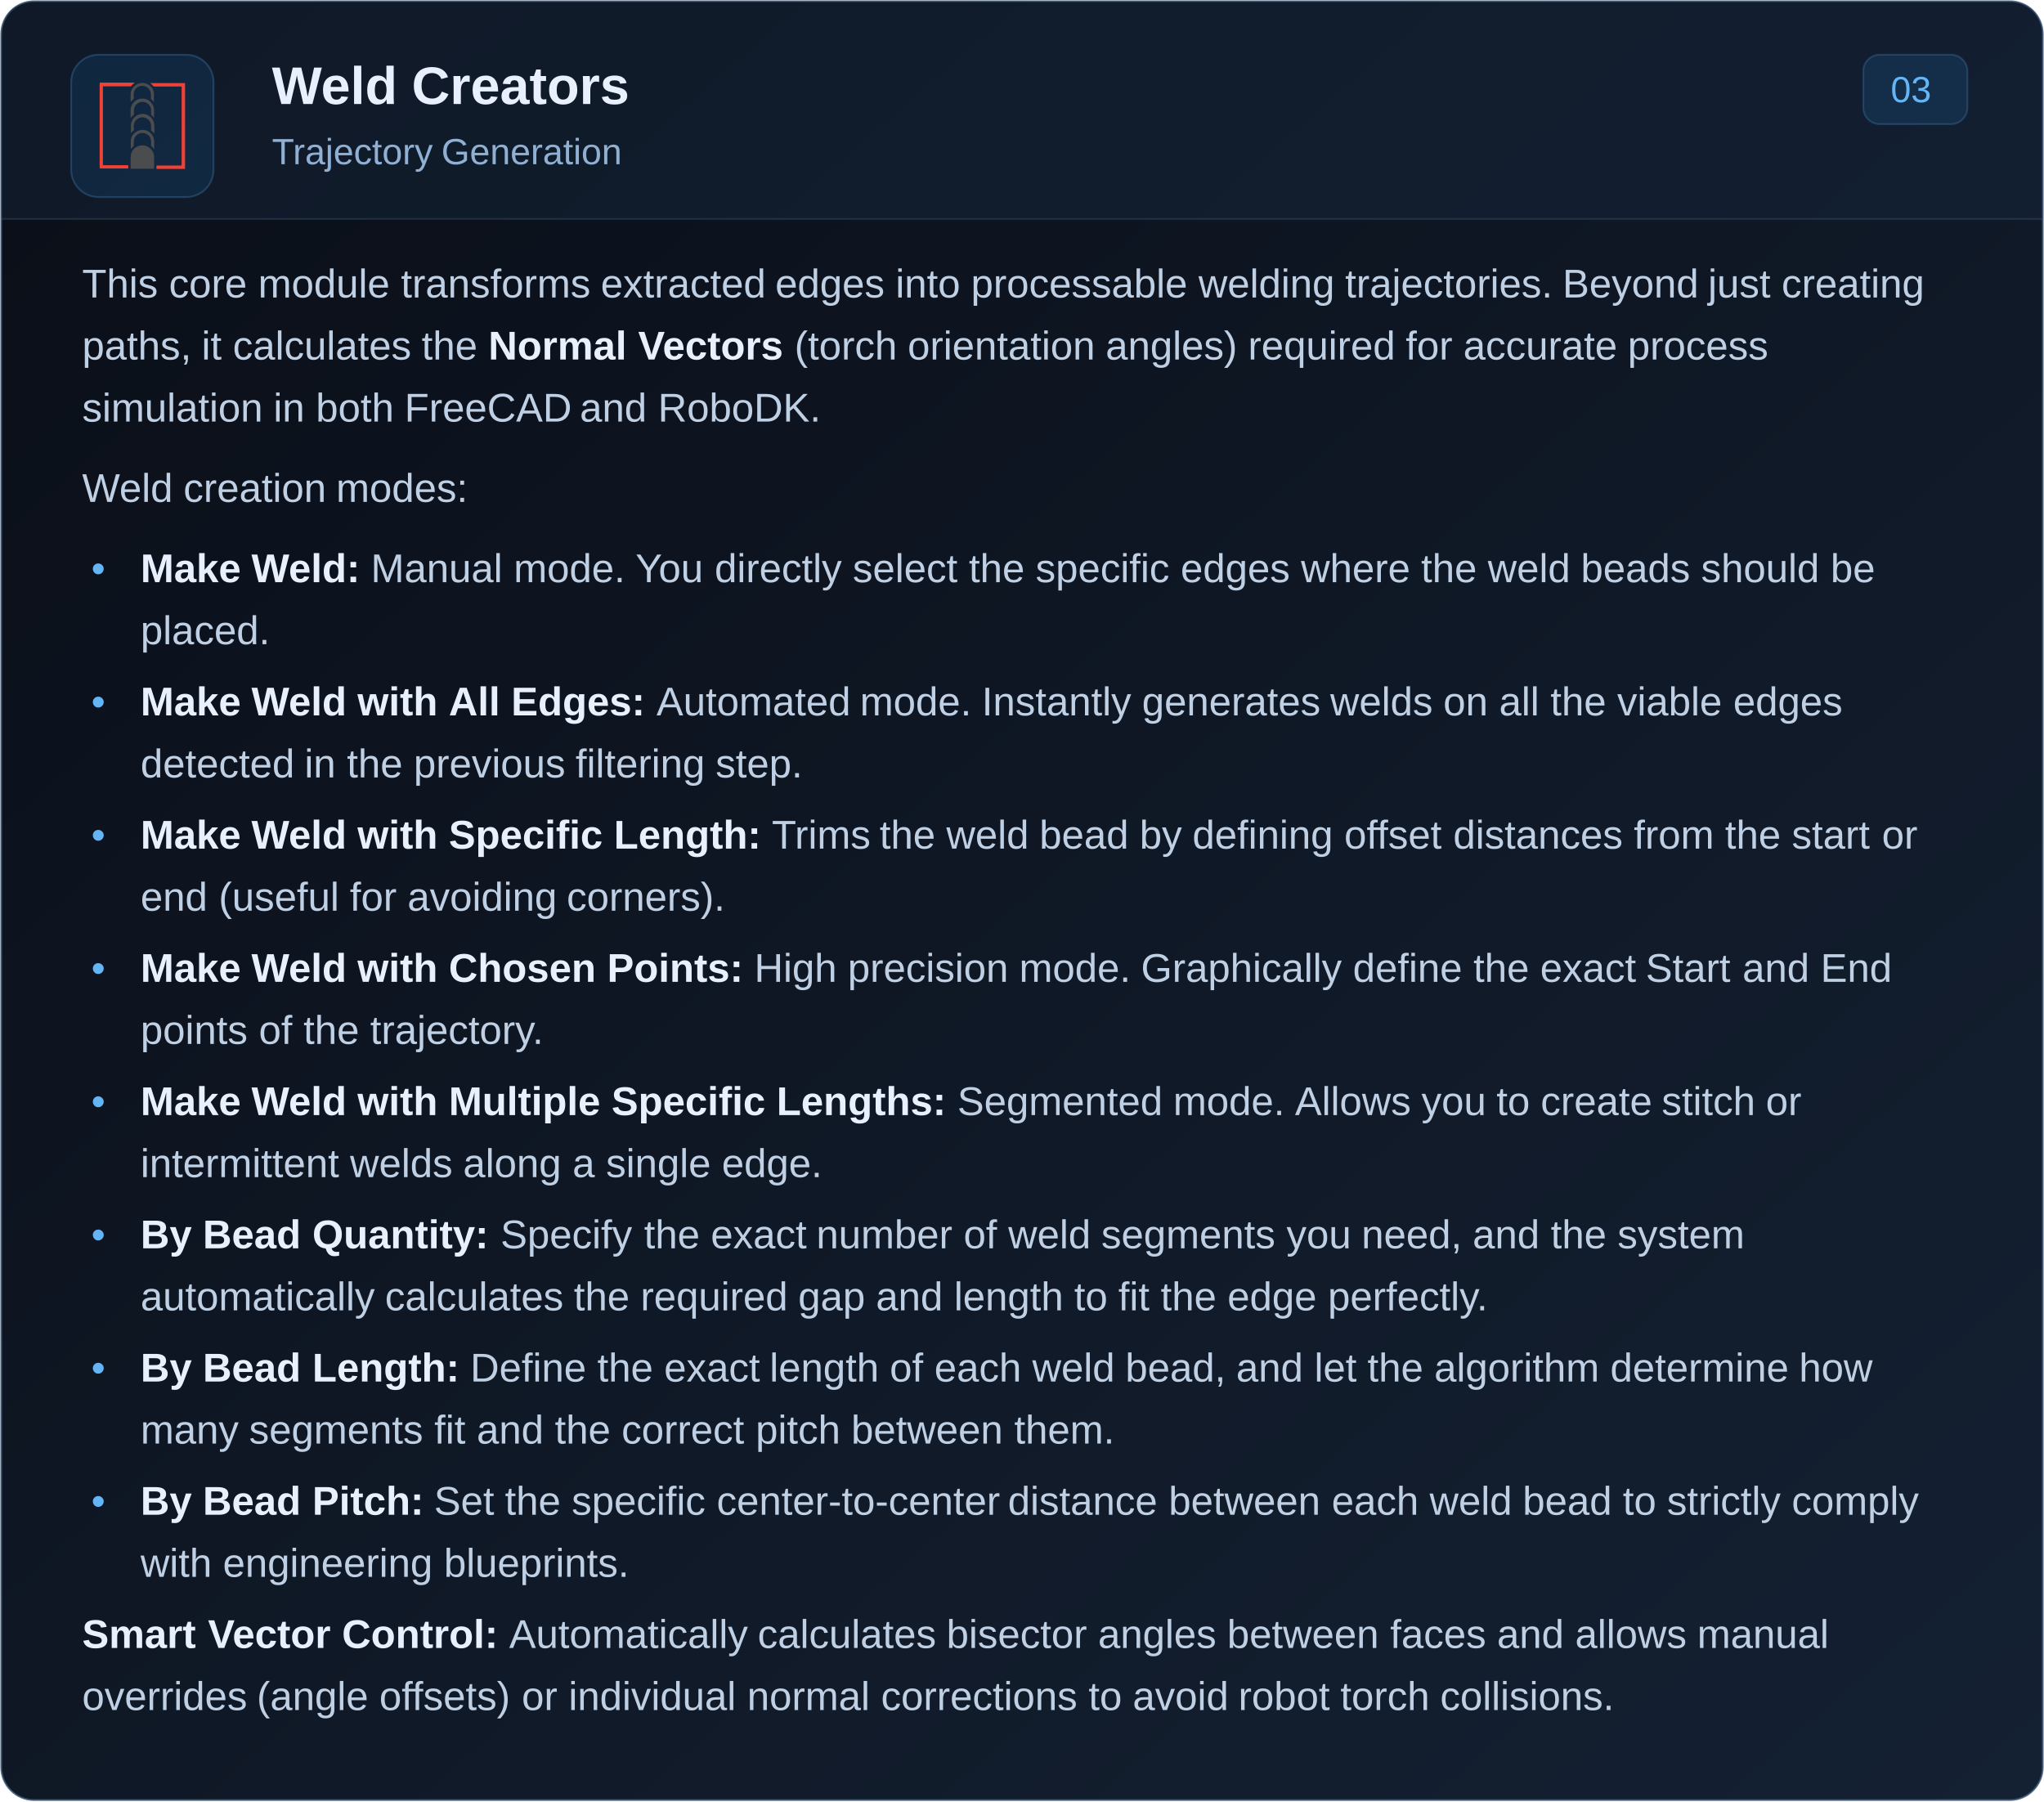
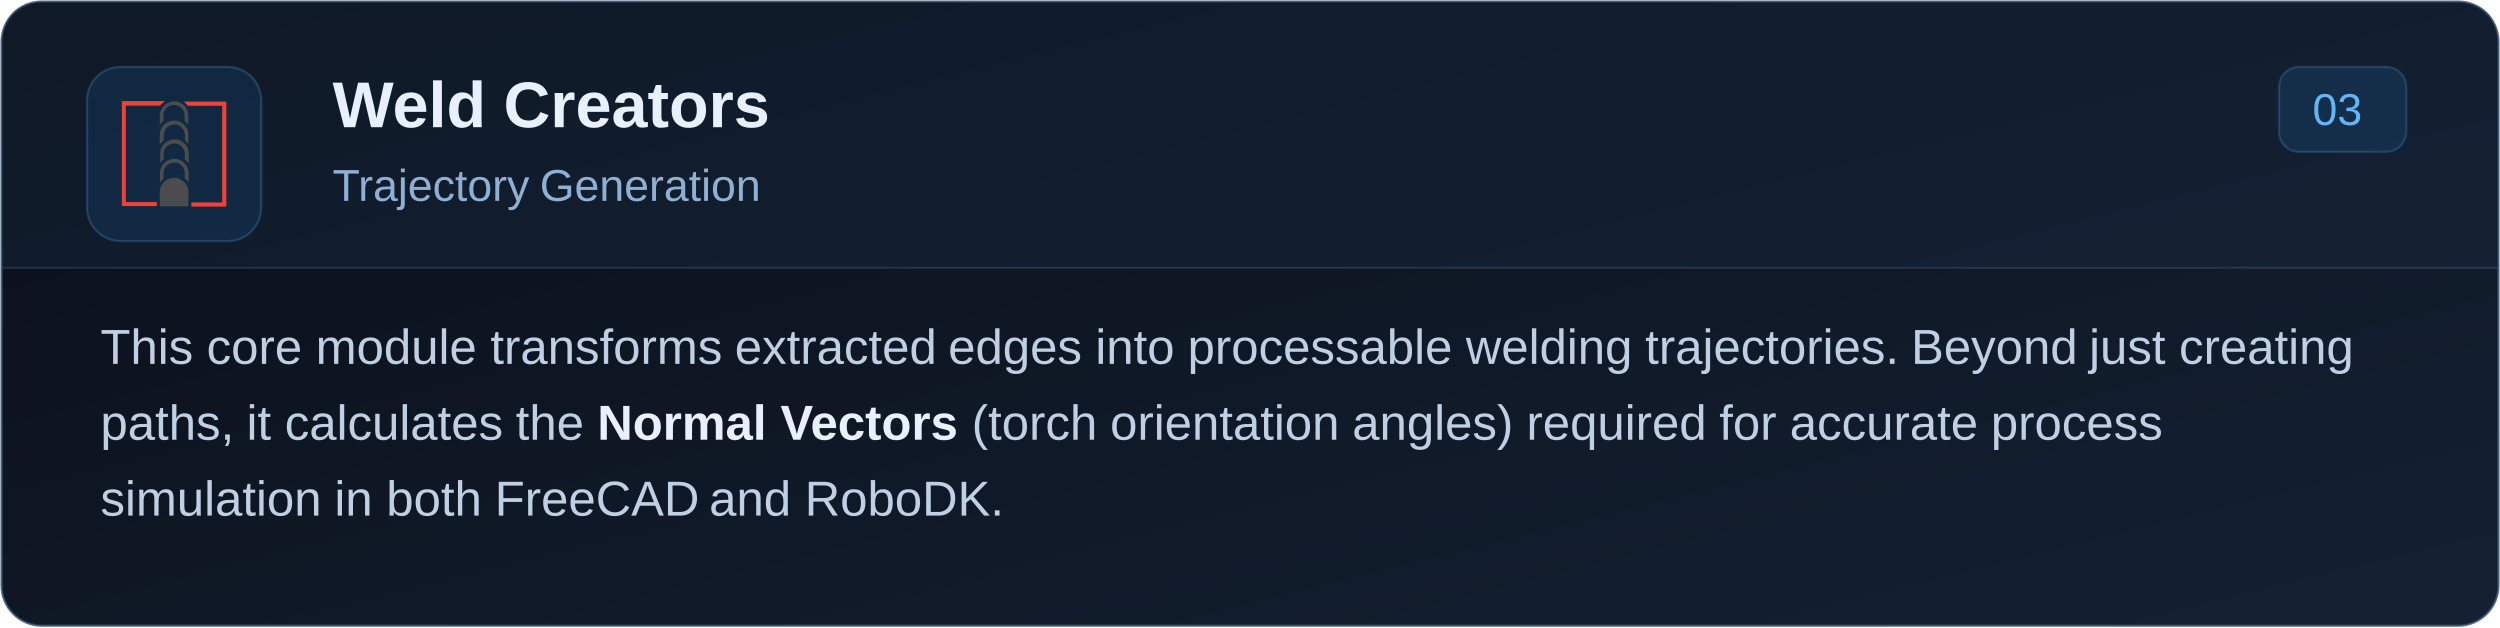
- <svg xmlns="http://www.w3.org/2000/svg" width="1120" height="987" viewBox="0 0 1120 987" role="img" aria-labelledby="title description">
+ <svg xmlns="http://www.w3.org/2000/svg" width="1120" height="281" viewBox="0 0 1120 281" role="img" aria-labelledby="title description">
  <defs>
    <linearGradient id="panel-bg" x2="1" y2="1">
      <stop stop-color="#0A0E17" />
      <stop offset="1" stop-color="#142133" />
    </linearGradient>
  </defs>
-   <rect x=".7" y=".7" width="1118.6" height="985.6" rx="18" fill="url(#panel-bg)" stroke="#365171" stroke-opacity=".8" />
+   <rect x=".7" y=".7" width="1118.6" height="279.6" rx="18" fill="url(#panel-bg)" stroke="#365171" stroke-opacity=".8" />
  <path d="M20 1H1100Q1119 1 1119 20V120H1V20Q1 1 20 1" fill="#182A44" fill-opacity=".38" />
  <text x="149.00" y="57.00" font-family="Arial, Helvetica, sans-serif" font-size="29" font-weight="700" fill="#E8F0FE">Weld</text>
  <text x="225.59" y="57.00" font-family="Arial, Helvetica, sans-serif" font-size="29" font-weight="700" fill="#E8F0FE">Creators</text>
  <text x="149.00" y="90.00" font-family="Arial, Helvetica, sans-serif" font-size="20" font-weight="400" fill="#8FAFD3">Trajectory</text>
  <text x="241.83" y="90.00" font-family="Arial, Helvetica, sans-serif" font-size="20" font-weight="400" fill="#8FAFD3">Generation</text>
  <rect x="1021" y="30" width="57" height="38" rx="9" fill="#1E88E5" fill-opacity=".14" stroke="#64B5F6" stroke-opacity=".2" />
  <text x="1036" y="56" fill="#64B5F6" font-family="Arial, Helvetica, sans-serif" font-size="20" font-weight="400">03</text>
  <rect x="39" y="30" width="78" height="78" rx="15" fill="#1E88E5" fill-opacity=".13" stroke="#64B5F6" stroke-opacity=".22" />
  <svg version="1.1" viewBox="0 0 64 64" x="52" y="43" width="52" height="52" preserveAspectRatio="xMidYMid meet">
    <defs>
      <style>
      .cls-1 {
        fill: #ef4136;
      }

      .cls-2 {
        mask: url(#mask);
      }

      .cls-3 {
        filter: url(#luminosity-invert-noclip);
      }

      .cls-4 {
        fill: #4b4c4d;
      }

      .cls-5 {
        fill: #f1f1f1;
      }

      .cls-6 {
        fill: #4b4c4e;
      }
    </style>
      <filter id="icon-luminosity-invert-noclip" x="24.1" y="45.1" width="15.9" height="15.9" color-interpolation-filters="sRGB" filterUnits="userSpaceOnUse">
        <feColorMatrix result="cm" values="-1 0 0 0 1 0 -1 0 0 1 0 0 -1 0 1 0 0 0 1 0" />
        <feFlood flood-color="#fff" result="bg" />
        <feBlend in="cm" in2="bg" />
      </filter>
      <mask id="icon-mask" x="24.1" y="45.1" width="15.9" height="15.9" maskUnits="userSpaceOnUse">
        <g class="cls-3">
          <path class="cls-5" d="M32,58.9c-1.9,0-3.7,0-5.6,0-.2,0-.3,0-.3-.3,0-2,0-3.9,0-5.9,0-2.7,2.4-5.2,5.1-5.5,3.1-.4,6.1,1.8,6.5,5.1,0,.5,0,1,0,1.5,0,1.6,0,3.1,0,4.7,0,.3,0,.4-.4.4-1.8,0-3.6,0-5.5,0,0,0,0,0,0,0Z" />
        </g>
      </mask>
    </defs>
    <g>
      <g id="icon-svg2816">
        <g id="icon-_x3C_defs">
        </g>
        <path class="cls-1" d="M37.5,3.1c.1,0,.2,0,.3,0,7.5,0,15,0,22.5,0,.5,0,.5,0,.5.6,0,5.4,0,10.9,0,16.3,0,4.8,0,9.5,0,14.3,0,7.4,0,14.9,0,22.3,0,1.3,0,2.7,0,4,0,.3,0,.4-.4.4-6.2,0-12.4,0-18.6,0-.3,0-.4,0-.3-.3,0-.5,0-1.1,0-1.6,0-.3,0-.4.3-.4.4,0,.8,0,1.1,0,5.1,0,10.2,0,15.3,0,.2,0,.3,0,.3-.3,0-8.4,0-16.9,0-25.3,0-9.1,0-18.2,0-27.3,0-.3-.1-.4-.4-.4-6,0-12,0-18.1,0-.3,0-.5,0-.7-.3-.6-.8-1.3-1.4-2-2Z" />
        <path class="cls-1" d="M26.6,3.1c-.9.6-1.6,1.3-2.2,2.1-.1.1-.2.1-.4.1-1.8,0-3.6,0-5.4,0-4.3,0-8.6,0-13,0-.2,0-.3,0-.2.2,0,.1,0,.2,0,.3,0,8.5,0,17.1,0,25.6,0,8.9,0,17.8,0,26.7,0,.3,0,.4.4.4,5.5,0,10.9,0,16.4,0,.2,0,.3,0,.3.3,0,.5,0,1.1,0,1.6,0,.3,0,.4-.3.3-1.4,0-2.9,0-4.3,0-4.7,0-9.4,0-14.1,0q-.6,0-.6-.6c0-8.3,0-16.7,0-25,0-9.2,0-18.4,0-27.6,0-1.4,0-2.9,0-4.3,0-.3,0-.4.3-.4,7.7,0,15.3,0,23,0,0,0,0,0,.2,0Z" />
        <g class="cls-2">
          <path class="cls-4" d="M32,60.9c-2.5,0-5,0-7.5,0-.3,0-.4,0-.4-.4,0-2.5,0-5,0-7.5,0-3.9,2.8-7.2,6.7-7.8,4.5-.7,8.7,2.6,9.1,7.1,0,.3,0,.6,0,.9,0,2.5,0,5,0,7.4,0,.3,0,.3-.3.3-1.9,0-3.8,0-5.6,0-.7,0-1.3,0-2,0h0Z" />
        </g>
        <path class="cls-6" d="M24.1,26.5c0-.7,0-1.4,0-2.2,0-1.2,0-2.4,0-3.5.3-3.4,3-6.5,6.4-7.1,3.5-.6,6.2.7,8.2,3.6.8,1.2,1.2,2.6,1.2,4.1,0,1.7,0,3.4,0,5,0,0,0,0,0,.2-.4-.5-.8-1-1.3-1.5,0,0,0,0,0,0-.7-.4-.7-1-.7-1.7,0-1,.1-2.1-.1-3.1-.5-2.3-2.4-4.1-4.8-4.5-3-.4-5.8,1.4-6.5,4.2-.2.7-.2,1.4-.2,2.1,0,.7,0,1.3,0,2,0,.2,0,.4-.2.5-.7.5-1.3,1.2-1.9,1.9Z" />
        <path class="cls-6" d="M39.9,37c-.6-.7-1.3-1.4-2-2-.1-.1,0-.2,0-.4,0-.8,0-1.7,0-2.5,0-3.1-2.2-5.5-5.2-5.9-3.2-.3-5.9,1.9-6.4,4.8-.2,1.1,0,2.3,0,3.4,0,.3,0,.5-.3.7-.6.5-1.2,1.1-1.7,1.8-.1-.1,0-.2,0-.4,0-1.5,0-3.1,0-4.6,0-4.6,3.8-8.1,8.2-8,3.7.1,6.9,3,7.5,6.6,0,.5.1,1,.1,1.6,0,1.5,0,3,0,4.5,0,0,0,.2,0,.2Z" />
        <path class="cls-6" d="M24.1,16c0-.2,0-.4,0-.6,0-1.7,0-3.4,0-5.1.2-3.2,2.5-5.9,5.5-6.9,4.5-1.5,9.5,1.4,10.2,6.4,0,.3,0,.7,0,1,0,1.7,0,3.4,0,5.1-.1,0-.2,0-.2-.2-.5-.7-1.1-1.3-1.7-1.8-.1-.1-.1-.2-.1-.4,0-.9,0-1.7,0-2.6,0-3-2.1-5.5-5.1-5.9-3.3-.4-6,1.8-6.5,4.8-.2,1.1,0,2.2,0,3.3,0,.4,0,.7-.4,1-.6.5-1.1,1.1-1.7,1.7Z" />
        <path class="cls-6" d="M39.8,47.5c-.5-.8-1.2-1.4-1.9-2-.1,0,0-.2,0-.3,0-.9,0-1.8,0-2.7,0-2.9-2.2-5.3-4.9-5.7-3.1-.5-5.9,1.5-6.6,4.3-.2.7-.2,1.3-.2,2,0,.7,0,1.5,0,2.2,0,.1,0,.3-.1.4-.7.6-1.3,1.2-1.9,1.9,0,0,0,0,0,0,0-.1,0-.2,0-.3,0-1.5,0-3.1,0-4.6,0-3.4,1.6-5.8,4.7-7.3,3.6-1.7,8-.3,10,3.1.7,1.2,1.1,2.6,1.1,4,0,1.6,0,3.1,0,4.7,0,.1,0,.2,0,.3,0,0,0,0,0,0Z" />
      </g>
    </g>
  </svg>
  <path d="M1 120H1119" stroke="#7CA3D2" stroke-opacity=".16" />
  <text x="45.00" y="163.00" font-family="Arial, Helvetica, sans-serif" font-size="22" font-weight="400" fill="#C0D0E4">This</text>
  <text x="92.56" y="163.00" font-family="Arial, Helvetica, sans-serif" font-size="22" font-weight="400" fill="#C0D0E4">core</text>
  <text x="141.42" y="163.00" font-family="Arial, Helvetica, sans-serif" font-size="22" font-weight="400" fill="#C0D0E4">module</text>
  <text x="219.69" y="163.00" font-family="Arial, Helvetica, sans-serif" font-size="22" font-weight="400" fill="#C0D0E4">transforms</text>
  <text x="329.17" y="163.00" font-family="Arial, Helvetica, sans-serif" font-size="22" font-weight="400" fill="#C0D0E4">extracted</text>
  <text x="424.78" y="163.00" font-family="Arial, Helvetica, sans-serif" font-size="22" font-weight="400" fill="#C0D0E4">edges</text>
  <text x="490.72" y="163.00" font-family="Arial, Helvetica, sans-serif" font-size="22" font-weight="400" fill="#C0D0E4">into</text>
  <text x="532.03" y="163.00" font-family="Arial, Helvetica, sans-serif" font-size="22" font-weight="400" fill="#C0D0E4">processable</text>
  <text x="656.70" y="163.00" font-family="Arial, Helvetica, sans-serif" font-size="22" font-weight="400" fill="#C0D0E4">welding</text>
  <text x="737.05" y="163.00" font-family="Arial, Helvetica, sans-serif" font-size="22" font-weight="400" fill="#C0D0E4">trajectories.</text>
  <text x="856.16" y="163.00" font-family="Arial, Helvetica, sans-serif" font-size="22" font-weight="400" fill="#C0D0E4">Beyond</text>
  <text x="935.92" y="163.00" font-family="Arial, Helvetica, sans-serif" font-size="22" font-weight="400" fill="#C0D0E4">just</text>
  <text x="976.20" y="163.00" font-family="Arial, Helvetica, sans-serif" font-size="22" font-weight="400" fill="#C0D0E4">creating</text>
  <text x="45.00" y="197.00" font-family="Arial, Helvetica, sans-serif" font-size="22" font-weight="400" fill="#C0D0E4">paths,</text>
  <text x="110.45" y="197.00" font-family="Arial, Helvetica, sans-serif" font-size="22" font-weight="400" fill="#C0D0E4">it</text>
  <text x="127.56" y="197.00" font-family="Arial, Helvetica, sans-serif" font-size="22" font-weight="400" fill="#C0D0E4">calculates</text>
  <text x="231.03" y="197.00" font-family="Arial, Helvetica, sans-serif" font-size="22" font-weight="400" fill="#C0D0E4">the</text>
  <text x="267.59" y="197.00" font-family="Arial, Helvetica, sans-serif" font-size="22" font-weight="700" fill="#E8F0FE">Normal</text>
  <text x="349.64" y="197.00" font-family="Arial, Helvetica, sans-serif" font-size="22" font-weight="700" fill="#E8F0FE">Vectors</text>
  <text x="435.34" y="197.00" font-family="Arial, Helvetica, sans-serif" font-size="22" font-weight="400" fill="#C0D0E4">(torch</text>
  <text x="497.33" y="197.00" font-family="Arial, Helvetica, sans-serif" font-size="22" font-weight="400" fill="#C0D0E4">orientation</text>
  <text x="605.80" y="197.00" font-family="Arial, Helvetica, sans-serif" font-size="22" font-weight="400" fill="#C0D0E4">angles)</text>
  <text x="683.84" y="197.00" font-family="Arial, Helvetica, sans-serif" font-size="22" font-weight="400" fill="#C0D0E4">required</text>
  <text x="770.23" y="197.00" font-family="Arial, Helvetica, sans-serif" font-size="22" font-weight="400" fill="#C0D0E4">for</text>
  <text x="801.80" y="197.00" font-family="Arial, Helvetica, sans-serif" font-size="22" font-weight="400" fill="#C0D0E4">accurate</text>
  <text x="891.89" y="197.00" font-family="Arial, Helvetica, sans-serif" font-size="22" font-weight="400" fill="#C0D0E4">process</text>
  <text x="45.00" y="231.00" font-family="Arial, Helvetica, sans-serif" font-size="22" font-weight="400" fill="#C0D0E4">simulation</text>
  <text x="149.81" y="231.00" font-family="Arial, Helvetica, sans-serif" font-size="22" font-weight="400" fill="#C0D0E4">in</text>
  <text x="173.05" y="231.00" font-family="Arial, Helvetica, sans-serif" font-size="22" font-weight="400" fill="#C0D0E4">both</text>
  <text x="221.64" y="231.00" font-family="Arial, Helvetica, sans-serif" font-size="22" font-weight="400" fill="#C0D0E4">FreeCAD</text>
  <text x="317.70" y="231.00" font-family="Arial, Helvetica, sans-serif" font-size="22" font-weight="400" fill="#C0D0E4">and</text>
  <text x="360.52" y="231.00" font-family="Arial, Helvetica, sans-serif" font-size="22" font-weight="400" fill="#C0D0E4">RoboDK.</text>
-   <text x="45.00" y="275.00" font-family="Arial, Helvetica, sans-serif" font-size="22" font-weight="400" fill="#C0D0E4">Weld</text>
-   <text x="100.50" y="275.00" font-family="Arial, Helvetica, sans-serif" font-size="22" font-weight="400" fill="#C0D0E4">creation</text>
-   <text x="184.16" y="275.00" font-family="Arial, Helvetica, sans-serif" font-size="22" font-weight="400" fill="#C0D0E4">modes:</text>
-   <text x="50" y="319" fill="#64B5F6" font-family="Arial, Helvetica, sans-serif" font-size="22" font-weight="400">•</text>
-   <text x="77.00" y="319.00" font-family="Arial, Helvetica, sans-serif" font-size="22" font-weight="700" fill="#E8F0FE">Make</text>
-   <text x="137.78" y="319.00" font-family="Arial, Helvetica, sans-serif" font-size="22" font-weight="700" fill="#E8F0FE">Weld:</text>
-   <text x="203.19" y="319.00" font-family="Arial, Helvetica, sans-serif" font-size="22" font-weight="400" fill="#C0D0E4">Manual</text>
-   <text x="281.45" y="319.00" font-family="Arial, Helvetica, sans-serif" font-size="22" font-weight="400" fill="#C0D0E4">mode.</text>
-   <text x="348.20" y="319.00" font-family="Arial, Helvetica, sans-serif" font-size="22" font-weight="400" fill="#C0D0E4">You</text>
-   <text x="391.58" y="319.00" font-family="Arial, Helvetica, sans-serif" font-size="22" font-weight="400" fill="#C0D0E4">directly</text>
-   <text x="467.22" y="319.00" font-family="Arial, Helvetica, sans-serif" font-size="22" font-weight="400" fill="#C0D0E4">select</text>
-   <text x="530.88" y="319.00" font-family="Arial, Helvetica, sans-serif" font-size="22" font-weight="400" fill="#C0D0E4">the</text>
-   <text x="567.44" y="319.00" font-family="Arial, Helvetica, sans-serif" font-size="22" font-weight="400" fill="#C0D0E4">specific</text>
-   <text x="646.91" y="319.00" font-family="Arial, Helvetica, sans-serif" font-size="22" font-weight="400" fill="#C0D0E4">edges</text>
-   <text x="712.84" y="319.00" font-family="Arial, Helvetica, sans-serif" font-size="22" font-weight="400" fill="#C0D0E4">where</text>
-   <text x="778.66" y="319.00" font-family="Arial, Helvetica, sans-serif" font-size="22" font-weight="400" fill="#C0D0E4">the</text>
-   <text x="815.22" y="319.00" font-family="Arial, Helvetica, sans-serif" font-size="22" font-weight="400" fill="#C0D0E4">weld</text>
-   <text x="866.20" y="319.00" font-family="Arial, Helvetica, sans-serif" font-size="22" font-weight="400" fill="#C0D0E4">beads</text>
-   <text x="932.09" y="319.00" font-family="Arial, Helvetica, sans-serif" font-size="22" font-weight="400" fill="#C0D0E4">should</text>
-   <text x="1003.03" y="319.00" font-family="Arial, Helvetica, sans-serif" font-size="22" font-weight="400" fill="#C0D0E4">be</text>
-   <text x="77.00" y="353.00" font-family="Arial, Helvetica, sans-serif" font-size="22" font-weight="400" fill="#C0D0E4">placed.</text>
-   <text x="50" y="392" fill="#64B5F6" font-family="Arial, Helvetica, sans-serif" font-size="22" font-weight="400">•</text>
-   <text x="77.00" y="392.00" font-family="Arial, Helvetica, sans-serif" font-size="22" font-weight="700" fill="#E8F0FE">Make</text>
-   <text x="137.78" y="392.00" font-family="Arial, Helvetica, sans-serif" font-size="22" font-weight="700" fill="#E8F0FE">Weld</text>
-   <text x="195.86" y="392.00" font-family="Arial, Helvetica, sans-serif" font-size="22" font-weight="700" fill="#E8F0FE">with</text>
-   <text x="245.89" y="392.00" font-family="Arial, Helvetica, sans-serif" font-size="22" font-weight="700" fill="#E8F0FE">All</text>
-   <text x="280.11" y="392.00" font-family="Arial, Helvetica, sans-serif" font-size="22" font-weight="700" fill="#E8F0FE">Edges:</text>
-   <text x="359.73" y="392.00" font-family="Arial, Helvetica, sans-serif" font-size="22" font-weight="400" fill="#C0D0E4">Automated</text>
-   <text x="471.19" y="392.00" font-family="Arial, Helvetica, sans-serif" font-size="22" font-weight="400" fill="#C0D0E4">mode.</text>
-   <text x="537.94" y="392.00" font-family="Arial, Helvetica, sans-serif" font-size="22" font-weight="400" fill="#C0D0E4">Instantly</text>
-   <text x="625.75" y="392.00" font-family="Arial, Helvetica, sans-serif" font-size="22" font-weight="400" fill="#C0D0E4">generates</text>
-   <text x="728.86" y="392.00" font-family="Arial, Helvetica, sans-serif" font-size="22" font-weight="400" fill="#C0D0E4">welds</text>
-   <text x="790.84" y="392.00" font-family="Arial, Helvetica, sans-serif" font-size="22" font-weight="400" fill="#C0D0E4">on</text>
-   <text x="821.42" y="392.00" font-family="Arial, Helvetica, sans-serif" font-size="22" font-weight="400" fill="#C0D0E4">all</text>
-   <text x="849.55" y="392.00" font-family="Arial, Helvetica, sans-serif" font-size="22" font-weight="400" fill="#C0D0E4">the</text>
-   <text x="886.11" y="392.00" font-family="Arial, Helvetica, sans-serif" font-size="22" font-weight="400" fill="#C0D0E4">viable</text>
-   <text x="949.70" y="392.00" font-family="Arial, Helvetica, sans-serif" font-size="22" font-weight="400" fill="#C0D0E4">edges</text>
-   <text x="77.00" y="426.00" font-family="Arial, Helvetica, sans-serif" font-size="22" font-weight="400" fill="#C0D0E4">detected</text>
-   <text x="166.84" y="426.00" font-family="Arial, Helvetica, sans-serif" font-size="22" font-weight="400" fill="#C0D0E4">in</text>
-   <text x="190.08" y="426.00" font-family="Arial, Helvetica, sans-serif" font-size="22" font-weight="400" fill="#C0D0E4">the</text>
-   <text x="226.64" y="426.00" font-family="Arial, Helvetica, sans-serif" font-size="22" font-weight="400" fill="#C0D0E4">previous</text>
-   <text x="315.36" y="426.00" font-family="Arial, Helvetica, sans-serif" font-size="22" font-weight="400" fill="#C0D0E4">filtering</text>
-   <text x="392.09" y="426.00" font-family="Arial, Helvetica, sans-serif" font-size="22" font-weight="400" fill="#C0D0E4">step.</text>
-   <text x="50" y="465" fill="#64B5F6" font-family="Arial, Helvetica, sans-serif" font-size="22" font-weight="400">•</text>
-   <text x="77.00" y="465.00" font-family="Arial, Helvetica, sans-serif" font-size="22" font-weight="700" fill="#E8F0FE">Make</text>
-   <text x="137.78" y="465.00" font-family="Arial, Helvetica, sans-serif" font-size="22" font-weight="700" fill="#E8F0FE">Weld</text>
-   <text x="195.86" y="465.00" font-family="Arial, Helvetica, sans-serif" font-size="22" font-weight="700" fill="#E8F0FE">with</text>
-   <text x="245.89" y="465.00" font-family="Arial, Helvetica, sans-serif" font-size="22" font-weight="700" fill="#E8F0FE">Specific</text>
-   <text x="336.36" y="465.00" font-family="Arial, Helvetica, sans-serif" font-size="22" font-weight="700" fill="#E8F0FE">Length:</text>
-   <text x="422.89" y="465.00" font-family="Arial, Helvetica, sans-serif" font-size="22" font-weight="400" fill="#C0D0E4">Trims</text>
-   <text x="481.97" y="465.00" font-family="Arial, Helvetica, sans-serif" font-size="22" font-weight="400" fill="#C0D0E4">the</text>
-   <text x="518.53" y="465.00" font-family="Arial, Helvetica, sans-serif" font-size="22" font-weight="400" fill="#C0D0E4">weld</text>
-   <text x="569.52" y="465.00" font-family="Arial, Helvetica, sans-serif" font-size="22" font-weight="400" fill="#C0D0E4">bead</text>
-   <text x="624.41" y="465.00" font-family="Arial, Helvetica, sans-serif" font-size="22" font-weight="400" fill="#C0D0E4">by</text>
-   <text x="653.38" y="465.00" font-family="Arial, Helvetica, sans-serif" font-size="22" font-weight="400" fill="#C0D0E4">defining</text>
-   <text x="736.55" y="465.00" font-family="Arial, Helvetica, sans-serif" font-size="22" font-weight="400" fill="#C0D0E4">offset</text>
-   <text x="796.27" y="465.00" font-family="Arial, Helvetica, sans-serif" font-size="22" font-weight="400" fill="#C0D0E4">distances</text>
-   <text x="895.23" y="465.00" font-family="Arial, Helvetica, sans-serif" font-size="22" font-weight="400" fill="#C0D0E4">from</text>
-   <text x="945.22" y="465.00" font-family="Arial, Helvetica, sans-serif" font-size="22" font-weight="400" fill="#C0D0E4">the</text>
-   <text x="981.78" y="465.00" font-family="Arial, Helvetica, sans-serif" font-size="22" font-weight="400" fill="#C0D0E4">start</text>
-   <text x="1031.16" y="465.00" font-family="Arial, Helvetica, sans-serif" font-size="22" font-weight="400" fill="#C0D0E4">or</text>
-   <text x="77.00" y="499.00" font-family="Arial, Helvetica, sans-serif" font-size="22" font-weight="400" fill="#C0D0E4">end</text>
-   <text x="119.81" y="499.00" font-family="Arial, Helvetica, sans-serif" font-size="22" font-weight="400" fill="#C0D0E4">(useful</text>
-   <text x="191.69" y="499.00" font-family="Arial, Helvetica, sans-serif" font-size="22" font-weight="400" fill="#C0D0E4">for</text>
-   <text x="223.25" y="499.00" font-family="Arial, Helvetica, sans-serif" font-size="22" font-weight="400" fill="#C0D0E4">avoiding</text>
-   <text x="310.50" y="499.00" font-family="Arial, Helvetica, sans-serif" font-size="22" font-weight="400" fill="#C0D0E4">corners).</text>
-   <text x="50" y="538" fill="#64B5F6" font-family="Arial, Helvetica, sans-serif" font-size="22" font-weight="400">•</text>
-   <text x="77.00" y="538.00" font-family="Arial, Helvetica, sans-serif" font-size="22" font-weight="700" fill="#E8F0FE">Make</text>
-   <text x="137.78" y="538.00" font-family="Arial, Helvetica, sans-serif" font-size="22" font-weight="700" fill="#E8F0FE">Weld</text>
-   <text x="195.86" y="538.00" font-family="Arial, Helvetica, sans-serif" font-size="22" font-weight="700" fill="#E8F0FE">with</text>
-   <text x="245.89" y="538.00" font-family="Arial, Helvetica, sans-serif" font-size="22" font-weight="700" fill="#E8F0FE">Chosen</text>
-   <text x="332.67" y="538.00" font-family="Arial, Helvetica, sans-serif" font-size="22" font-weight="700" fill="#E8F0FE">Points:</text>
-   <text x="413.31" y="538.00" font-family="Arial, Helvetica, sans-serif" font-size="22" font-weight="400" fill="#C0D0E4">High</text>
-   <text x="464.50" y="538.00" font-family="Arial, Helvetica, sans-serif" font-size="22" font-weight="400" fill="#C0D0E4">precision</text>
-   <text x="558.44" y="538.00" font-family="Arial, Helvetica, sans-serif" font-size="22" font-weight="400" fill="#C0D0E4">mode.</text>
-   <text x="625.19" y="538.00" font-family="Arial, Helvetica, sans-serif" font-size="22" font-weight="400" fill="#C0D0E4">Graphically</text>
-   <text x="741.30" y="538.00" font-family="Arial, Helvetica, sans-serif" font-size="22" font-weight="400" fill="#C0D0E4">define</text>
-   <text x="807.34" y="538.00" font-family="Arial, Helvetica, sans-serif" font-size="22" font-weight="400" fill="#C0D0E4">the</text>
-   <text x="843.91" y="538.00" font-family="Arial, Helvetica, sans-serif" font-size="22" font-weight="400" fill="#C0D0E4">exact</text>
-   <text x="901.73" y="538.00" font-family="Arial, Helvetica, sans-serif" font-size="22" font-weight="400" fill="#C0D0E4">Start</text>
-   <text x="954.75" y="538.00" font-family="Arial, Helvetica, sans-serif" font-size="22" font-weight="400" fill="#C0D0E4">and</text>
-   <text x="997.56" y="538.00" font-family="Arial, Helvetica, sans-serif" font-size="22" font-weight="400" fill="#C0D0E4">End</text>
-   <text x="77.00" y="572.00" font-family="Arial, Helvetica, sans-serif" font-size="22" font-weight="400" fill="#C0D0E4">points</text>
-   <text x="141.81" y="572.00" font-family="Arial, Helvetica, sans-serif" font-size="22" font-weight="400" fill="#C0D0E4">of</text>
-   <text x="166.27" y="572.00" font-family="Arial, Helvetica, sans-serif" font-size="22" font-weight="400" fill="#C0D0E4">the</text>
-   <text x="202.83" y="572.00" font-family="Arial, Helvetica, sans-serif" font-size="22" font-weight="400" fill="#C0D0E4">trajectory.</text>
-   <text x="50" y="611" fill="#64B5F6" font-family="Arial, Helvetica, sans-serif" font-size="22" font-weight="400">•</text>
-   <text x="77.00" y="611.00" font-family="Arial, Helvetica, sans-serif" font-size="22" font-weight="700" fill="#E8F0FE">Make</text>
-   <text x="137.78" y="611.00" font-family="Arial, Helvetica, sans-serif" font-size="22" font-weight="700" fill="#E8F0FE">Weld</text>
-   <text x="195.86" y="611.00" font-family="Arial, Helvetica, sans-serif" font-size="22" font-weight="700" fill="#E8F0FE">with</text>
-   <text x="245.89" y="611.00" font-family="Arial, Helvetica, sans-serif" font-size="22" font-weight="700" fill="#E8F0FE">Multiple</text>
-   <text x="335.05" y="611.00" font-family="Arial, Helvetica, sans-serif" font-size="22" font-weight="700" fill="#E8F0FE">Specific</text>
-   <text x="425.52" y="611.00" font-family="Arial, Helvetica, sans-serif" font-size="22" font-weight="700" fill="#E8F0FE">Lengths:</text>
-   <text x="524.56" y="611.00" font-family="Arial, Helvetica, sans-serif" font-size="22" font-weight="400" fill="#C0D0E4">Segmented</text>
-   <text x="642.83" y="611.00" font-family="Arial, Helvetica, sans-serif" font-size="22" font-weight="400" fill="#C0D0E4">mode.</text>
-   <text x="709.58" y="611.00" font-family="Arial, Helvetica, sans-serif" font-size="22" font-weight="400" fill="#C0D0E4">Allows</text>
-   <text x="778.89" y="611.00" font-family="Arial, Helvetica, sans-serif" font-size="22" font-weight="400" fill="#C0D0E4">you</text>
-   <text x="819.98" y="611.00" font-family="Arial, Helvetica, sans-serif" font-size="22" font-weight="400" fill="#C0D0E4">to</text>
-   <text x="844.17" y="611.00" font-family="Arial, Helvetica, sans-serif" font-size="22" font-weight="400" fill="#C0D0E4">create</text>
-   <text x="910.50" y="611.00" font-family="Arial, Helvetica, sans-serif" font-size="22" font-weight="400" fill="#C0D0E4">stitch</text>
-   <text x="967.56" y="611.00" font-family="Arial, Helvetica, sans-serif" font-size="22" font-weight="400" fill="#C0D0E4">or</text>
-   <text x="77.00" y="645.00" font-family="Arial, Helvetica, sans-serif" font-size="22" font-weight="400" fill="#C0D0E4">intermittent</text>
-   <text x="191.77" y="645.00" font-family="Arial, Helvetica, sans-serif" font-size="22" font-weight="400" fill="#C0D0E4">welds</text>
-   <text x="253.75" y="645.00" font-family="Arial, Helvetica, sans-serif" font-size="22" font-weight="400" fill="#C0D0E4">along</text>
-   <text x="313.69" y="645.00" font-family="Arial, Helvetica, sans-serif" font-size="22" font-weight="400" fill="#C0D0E4">a</text>
-   <text x="332.03" y="645.00" font-family="Arial, Helvetica, sans-serif" font-size="22" font-weight="400" fill="#C0D0E4">single</text>
-   <text x="395.50" y="645.00" font-family="Arial, Helvetica, sans-serif" font-size="22" font-weight="400" fill="#C0D0E4">edge.</text>
-   <text x="50" y="684" fill="#64B5F6" font-family="Arial, Helvetica, sans-serif" font-size="22" font-weight="400">•</text>
-   <text x="77.00" y="684.00" font-family="Arial, Helvetica, sans-serif" font-size="22" font-weight="700" fill="#E8F0FE">By</text>
-   <text x="111.11" y="684.00" font-family="Arial, Helvetica, sans-serif" font-size="22" font-weight="700" fill="#E8F0FE">Bead</text>
-   <text x="171.12" y="684.00" font-family="Arial, Helvetica, sans-serif" font-size="22" font-weight="700" fill="#E8F0FE">Quantity:</text>
-   <text x="274.25" y="684.00" font-family="Arial, Helvetica, sans-serif" font-size="22" font-weight="400" fill="#C0D0E4">Specify</text>
-   <text x="352.89" y="684.00" font-family="Arial, Helvetica, sans-serif" font-size="22" font-weight="400" fill="#C0D0E4">the</text>
-   <text x="389.45" y="684.00" font-family="Arial, Helvetica, sans-serif" font-size="22" font-weight="400" fill="#C0D0E4">exact</text>
-   <text x="447.28" y="684.00" font-family="Arial, Helvetica, sans-serif" font-size="22" font-weight="400" fill="#C0D0E4">number</text>
-   <text x="527.98" y="684.00" font-family="Arial, Helvetica, sans-serif" font-size="22" font-weight="400" fill="#C0D0E4">of</text>
-   <text x="552.44" y="684.00" font-family="Arial, Helvetica, sans-serif" font-size="22" font-weight="400" fill="#C0D0E4">weld</text>
-   <text x="603.42" y="684.00" font-family="Arial, Helvetica, sans-serif" font-size="22" font-weight="400" fill="#C0D0E4">segments</text>
-   <text x="704.92" y="684.00" font-family="Arial, Helvetica, sans-serif" font-size="22" font-weight="400" fill="#C0D0E4">you</text>
-   <text x="746.02" y="684.00" font-family="Arial, Helvetica, sans-serif" font-size="22" font-weight="400" fill="#C0D0E4">need,</text>
-   <text x="806.91" y="684.00" font-family="Arial, Helvetica, sans-serif" font-size="22" font-weight="400" fill="#C0D0E4">and</text>
-   <text x="849.72" y="684.00" font-family="Arial, Helvetica, sans-serif" font-size="22" font-weight="400" fill="#C0D0E4">the</text>
-   <text x="886.28" y="684.00" font-family="Arial, Helvetica, sans-serif" font-size="22" font-weight="400" fill="#C0D0E4">system</text>
-   <text x="77.00" y="718.00" font-family="Arial, Helvetica, sans-serif" font-size="22" font-weight="400" fill="#C0D0E4">automatically</text>
-   <text x="210.94" y="718.00" font-family="Arial, Helvetica, sans-serif" font-size="22" font-weight="400" fill="#C0D0E4">calculates</text>
-   <text x="314.41" y="718.00" font-family="Arial, Helvetica, sans-serif" font-size="22" font-weight="400" fill="#C0D0E4">the</text>
-   <text x="350.97" y="718.00" font-family="Arial, Helvetica, sans-serif" font-size="22" font-weight="400" fill="#C0D0E4">required</text>
-   <text x="437.36" y="718.00" font-family="Arial, Helvetica, sans-serif" font-size="22" font-weight="400" fill="#C0D0E4">gap</text>
-   <text x="479.94" y="718.00" font-family="Arial, Helvetica, sans-serif" font-size="22" font-weight="400" fill="#C0D0E4">and</text>
-   <text x="522.75" y="718.00" font-family="Arial, Helvetica, sans-serif" font-size="22" font-weight="400" fill="#C0D0E4">length</text>
-   <text x="588.58" y="718.00" font-family="Arial, Helvetica, sans-serif" font-size="22" font-weight="400" fill="#C0D0E4">to</text>
-   <text x="612.77" y="718.00" font-family="Arial, Helvetica, sans-serif" font-size="22" font-weight="400" fill="#C0D0E4">fit</text>
-   <text x="635.98" y="718.00" font-family="Arial, Helvetica, sans-serif" font-size="22" font-weight="400" fill="#C0D0E4">the</text>
-   <text x="672.55" y="718.00" font-family="Arial, Helvetica, sans-serif" font-size="22" font-weight="400" fill="#C0D0E4">edge</text>
-   <text x="727.58" y="718.00" font-family="Arial, Helvetica, sans-serif" font-size="22" font-weight="400" fill="#C0D0E4">perfectly.</text>
-   <text x="50" y="757" fill="#64B5F6" font-family="Arial, Helvetica, sans-serif" font-size="22" font-weight="400">•</text>
-   <text x="77.00" y="757.00" font-family="Arial, Helvetica, sans-serif" font-size="22" font-weight="700" fill="#E8F0FE">By</text>
-   <text x="111.11" y="757.00" font-family="Arial, Helvetica, sans-serif" font-size="22" font-weight="700" fill="#E8F0FE">Bead</text>
-   <text x="171.12" y="757.00" font-family="Arial, Helvetica, sans-serif" font-size="22" font-weight="700" fill="#E8F0FE">Length:</text>
-   <text x="257.66" y="757.00" font-family="Arial, Helvetica, sans-serif" font-size="22" font-weight="400" fill="#C0D0E4">Define</text>
-   <text x="327.30" y="757.00" font-family="Arial, Helvetica, sans-serif" font-size="22" font-weight="400" fill="#C0D0E4">the</text>
-   <text x="363.86" y="757.00" font-family="Arial, Helvetica, sans-serif" font-size="22" font-weight="400" fill="#C0D0E4">exact</text>
-   <text x="421.69" y="757.00" font-family="Arial, Helvetica, sans-serif" font-size="22" font-weight="400" fill="#C0D0E4">length</text>
-   <text x="487.52" y="757.00" font-family="Arial, Helvetica, sans-serif" font-size="22" font-weight="400" fill="#C0D0E4">of</text>
-   <text x="511.97" y="757.00" font-family="Arial, Helvetica, sans-serif" font-size="22" font-weight="400" fill="#C0D0E4">each</text>
-   <text x="565.62" y="757.00" font-family="Arial, Helvetica, sans-serif" font-size="22" font-weight="400" fill="#C0D0E4">weld</text>
-   <text x="616.61" y="757.00" font-family="Arial, Helvetica, sans-serif" font-size="22" font-weight="400" fill="#C0D0E4">bead,</text>
-   <text x="677.34" y="757.00" font-family="Arial, Helvetica, sans-serif" font-size="22" font-weight="400" fill="#C0D0E4">and</text>
-   <text x="720.16" y="757.00" font-family="Arial, Helvetica, sans-serif" font-size="22" font-weight="400" fill="#C0D0E4">let</text>
-   <text x="749.30" y="757.00" font-family="Arial, Helvetica, sans-serif" font-size="22" font-weight="400" fill="#C0D0E4">the</text>
-   <text x="785.86" y="757.00" font-family="Arial, Helvetica, sans-serif" font-size="22" font-weight="400" fill="#C0D0E4">algorithm</text>
-   <text x="882.33" y="757.00" font-family="Arial, Helvetica, sans-serif" font-size="22" font-weight="400" fill="#C0D0E4">determine</text>
-   <text x="985.75" y="757.00" font-family="Arial, Helvetica, sans-serif" font-size="22" font-weight="400" fill="#C0D0E4">how</text>
-   <text x="77.00" y="791.00" font-family="Arial, Helvetica, sans-serif" font-size="22" font-weight="400" fill="#C0D0E4">many</text>
-   <text x="136.47" y="791.00" font-family="Arial, Helvetica, sans-serif" font-size="22" font-weight="400" fill="#C0D0E4">segments</text>
-   <text x="237.97" y="791.00" font-family="Arial, Helvetica, sans-serif" font-size="22" font-weight="400" fill="#C0D0E4">fit</text>
-   <text x="261.19" y="791.00" font-family="Arial, Helvetica, sans-serif" font-size="22" font-weight="400" fill="#C0D0E4">and</text>
-   <text x="304.00" y="791.00" font-family="Arial, Helvetica, sans-serif" font-size="22" font-weight="400" fill="#C0D0E4">the</text>
-   <text x="340.56" y="791.00" font-family="Arial, Helvetica, sans-serif" font-size="22" font-weight="400" fill="#C0D0E4">correct</text>
-   <text x="414.03" y="791.00" font-family="Arial, Helvetica, sans-serif" font-size="22" font-weight="400" fill="#C0D0E4">pitch</text>
-   <text x="466.39" y="791.00" font-family="Arial, Helvetica, sans-serif" font-size="22" font-weight="400" fill="#C0D0E4">between</text>
-   <text x="555.73" y="791.00" font-family="Arial, Helvetica, sans-serif" font-size="22" font-weight="400" fill="#C0D0E4">them.</text>
-   <text x="50" y="830" fill="#64B5F6" font-family="Arial, Helvetica, sans-serif" font-size="22" font-weight="400">•</text>
-   <text x="77.00" y="830.00" font-family="Arial, Helvetica, sans-serif" font-size="22" font-weight="700" fill="#E8F0FE">By</text>
-   <text x="111.11" y="830.00" font-family="Arial, Helvetica, sans-serif" font-size="22" font-weight="700" fill="#E8F0FE">Bead</text>
-   <text x="171.12" y="830.00" font-family="Arial, Helvetica, sans-serif" font-size="22" font-weight="700" fill="#E8F0FE">Pitch:</text>
-   <text x="237.80" y="830.00" font-family="Arial, Helvetica, sans-serif" font-size="22" font-weight="400" fill="#C0D0E4">Set</text>
-   <text x="276.66" y="830.00" font-family="Arial, Helvetica, sans-serif" font-size="22" font-weight="400" fill="#C0D0E4">the</text>
-   <text x="313.22" y="830.00" font-family="Arial, Helvetica, sans-serif" font-size="22" font-weight="400" fill="#C0D0E4">specific</text>
-   <text x="392.69" y="830.00" font-family="Arial, Helvetica, sans-serif" font-size="22" font-weight="400" fill="#C0D0E4">center-to-center</text>
-   <text x="552.27" y="830.00" font-family="Arial, Helvetica, sans-serif" font-size="22" font-weight="400" fill="#C0D0E4">distance</text>
-   <text x="640.33" y="830.00" font-family="Arial, Helvetica, sans-serif" font-size="22" font-weight="400" fill="#C0D0E4">between</text>
-   <text x="729.67" y="830.00" font-family="Arial, Helvetica, sans-serif" font-size="22" font-weight="400" fill="#C0D0E4">each</text>
-   <text x="783.33" y="830.00" font-family="Arial, Helvetica, sans-serif" font-size="22" font-weight="400" fill="#C0D0E4">weld</text>
-   <text x="834.31" y="830.00" font-family="Arial, Helvetica, sans-serif" font-size="22" font-weight="400" fill="#C0D0E4">bead</text>
-   <text x="889.20" y="830.00" font-family="Arial, Helvetica, sans-serif" font-size="22" font-weight="400" fill="#C0D0E4">to</text>
-   <text x="913.39" y="830.00" font-family="Arial, Helvetica, sans-serif" font-size="22" font-weight="400" fill="#C0D0E4">strictly</text>
-   <text x="981.73" y="830.00" font-family="Arial, Helvetica, sans-serif" font-size="22" font-weight="400" fill="#C0D0E4">comply</text>
-   <text x="77.00" y="864.00" font-family="Arial, Helvetica, sans-serif" font-size="22" font-weight="400" fill="#C0D0E4">with</text>
-   <text x="122.11" y="864.00" font-family="Arial, Helvetica, sans-serif" font-size="22" font-weight="400" fill="#C0D0E4">engineering</text>
-   <text x="243.22" y="864.00" font-family="Arial, Helvetica, sans-serif" font-size="22" font-weight="400" fill="#C0D0E4">blueprints.</text>
-   <text x="45.00" y="903.00" font-family="Arial, Helvetica, sans-serif" font-size="22" font-weight="700" fill="#E8F0FE">Smart</text>
-   <text x="113.94" y="903.00" font-family="Arial, Helvetica, sans-serif" font-size="22" font-weight="700" fill="#E8F0FE">Vector</text>
-   <text x="187.36" y="903.00" font-family="Arial, Helvetica, sans-serif" font-size="22" font-weight="700" fill="#E8F0FE">Control:</text>
-   <text x="279.00" y="903.00" font-family="Arial, Helvetica, sans-serif" font-size="22" font-weight="400" fill="#C0D0E4">Automatically</text>
-   <text x="415.14" y="903.00" font-family="Arial, Helvetica, sans-serif" font-size="22" font-weight="400" fill="#C0D0E4">calculates</text>
-   <text x="518.61" y="903.00" font-family="Arial, Helvetica, sans-serif" font-size="22" font-weight="400" fill="#C0D0E4">bisector</text>
-   <text x="601.66" y="903.00" font-family="Arial, Helvetica, sans-serif" font-size="22" font-weight="400" fill="#C0D0E4">angles</text>
-   <text x="672.38" y="903.00" font-family="Arial, Helvetica, sans-serif" font-size="22" font-weight="400" fill="#C0D0E4">between</text>
-   <text x="761.72" y="903.00" font-family="Arial, Helvetica, sans-serif" font-size="22" font-weight="400" fill="#C0D0E4">faces</text>
-   <text x="820.27" y="903.00" font-family="Arial, Helvetica, sans-serif" font-size="22" font-weight="400" fill="#C0D0E4">and</text>
-   <text x="863.08" y="903.00" font-family="Arial, Helvetica, sans-serif" font-size="22" font-weight="400" fill="#C0D0E4">allows</text>
-   <text x="929.95" y="903.00" font-family="Arial, Helvetica, sans-serif" font-size="22" font-weight="400" fill="#C0D0E4">manual</text>
-   <text x="45.00" y="937.00" font-family="Arial, Helvetica, sans-serif" font-size="22" font-weight="400" fill="#C0D0E4">overrides</text>
-   <text x="140.69" y="937.00" font-family="Arial, Helvetica, sans-serif" font-size="22" font-weight="400" fill="#C0D0E4">(angle</text>
-   <text x="207.83" y="937.00" font-family="Arial, Helvetica, sans-serif" font-size="22" font-weight="400" fill="#C0D0E4">offsets)</text>
-   <text x="285.88" y="937.00" font-family="Arial, Helvetica, sans-serif" font-size="22" font-weight="400" fill="#C0D0E4">or</text>
-   <text x="311.55" y="937.00" font-family="Arial, Helvetica, sans-serif" font-size="22" font-weight="400" fill="#C0D0E4">individual</text>
-   <text x="409.38" y="937.00" font-family="Arial, Helvetica, sans-serif" font-size="22" font-weight="400" fill="#C0D0E4">normal</text>
-   <text x="482.73" y="937.00" font-family="Arial, Helvetica, sans-serif" font-size="22" font-weight="400" fill="#C0D0E4">corrections</text>
-   <text x="596.45" y="937.00" font-family="Arial, Helvetica, sans-serif" font-size="22" font-weight="400" fill="#C0D0E4">to</text>
-   <text x="620.64" y="937.00" font-family="Arial, Helvetica, sans-serif" font-size="22" font-weight="400" fill="#C0D0E4">avoid</text>
-   <text x="678.53" y="937.00" font-family="Arial, Helvetica, sans-serif" font-size="22" font-weight="400" fill="#C0D0E4">robot</text>
-   <text x="734.45" y="937.00" font-family="Arial, Helvetica, sans-serif" font-size="22" font-weight="400" fill="#C0D0E4">torch</text>
-   <text x="789.11" y="937.00" font-family="Arial, Helvetica, sans-serif" font-size="22" font-weight="400" fill="#C0D0E4">collisions.</text>
</svg>
